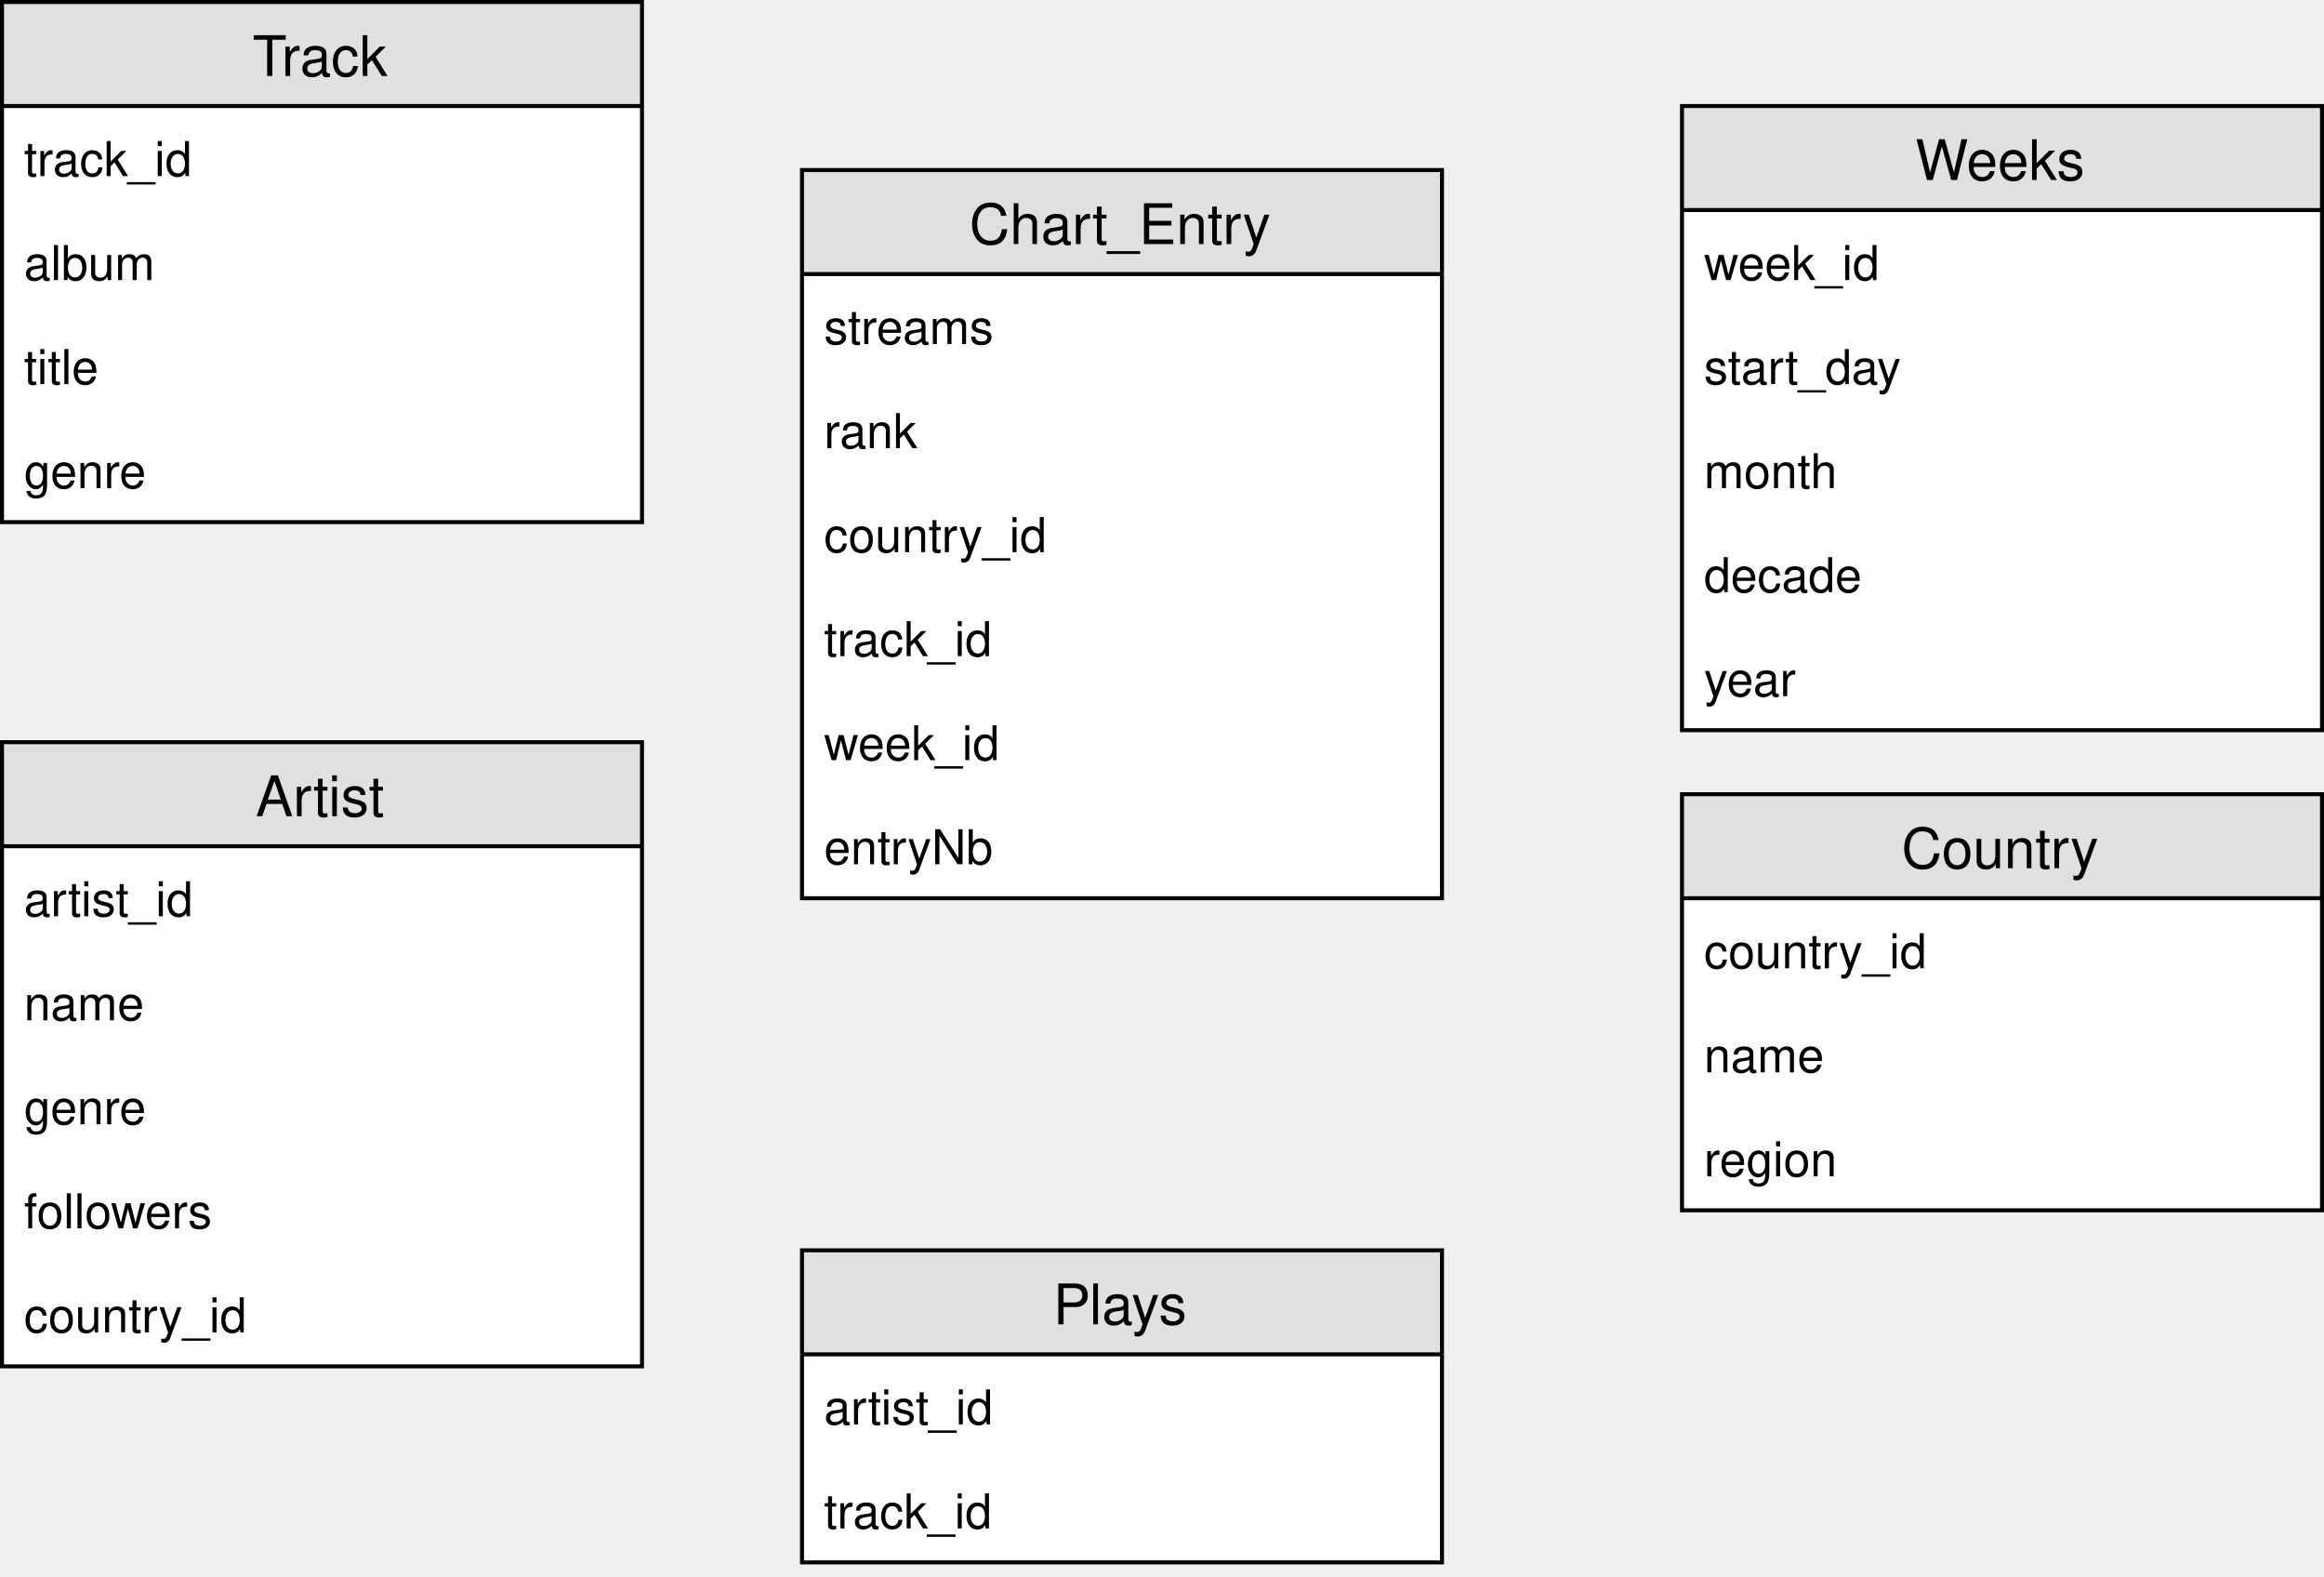
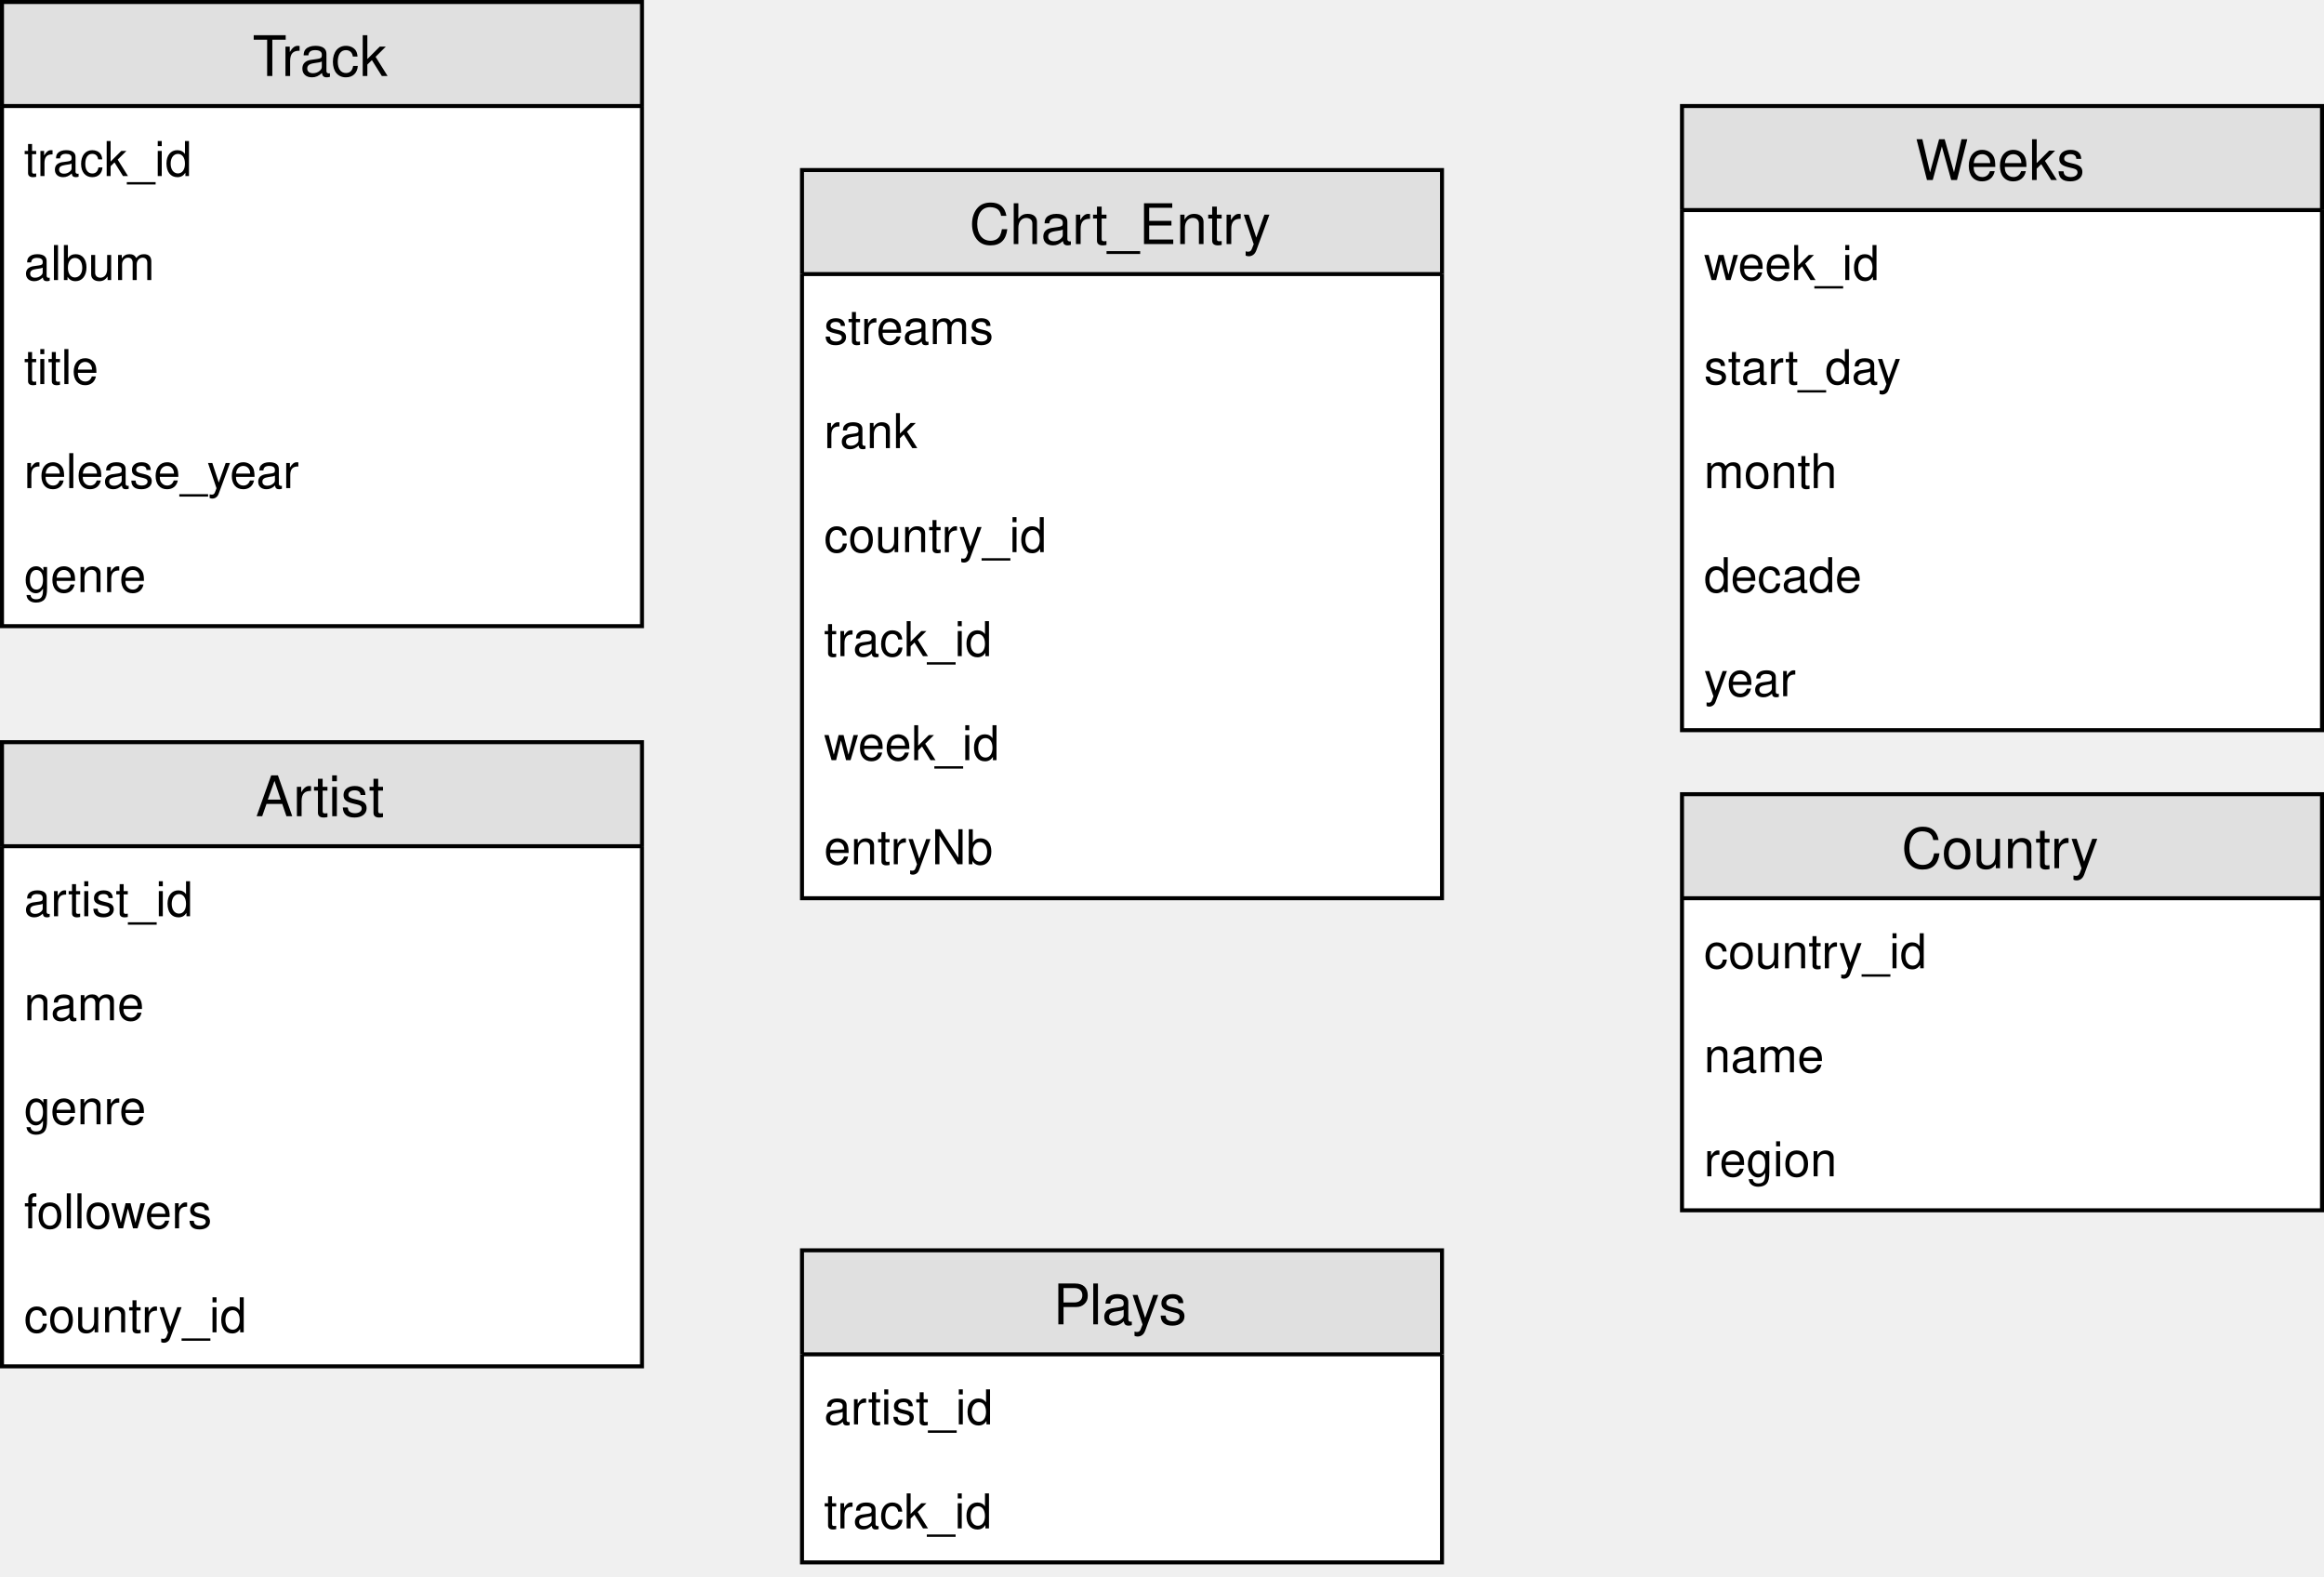
- <svg xmlns="http://www.w3.org/2000/svg" style="background-color: rgb(255, 255, 255);" version="1.1" width="581px" height="394px" viewBox="-0.5 -0.5 581 394" content="&lt;mxfile userAgent=&quot;Mozilla/5.0 (X11; Fedora; Linux x86_64; rv:63.0) Gecko/20100101 Firefox/63.0&quot; version=&quot;9.4.1&quot; editor=&quot;www.draw.io&quot; type=&quot;github&quot;&gt;&lt;diagram id=&quot;e2269ea3-040d-83cb-7f45-5c91fdbb1221&quot; name=&quot;Page-1&quot;&gt;7ZvRk5ssEMD/mrx2VDR3eWz87tqHa6fT60wfO0Q3ygQhg+SS9K8vKJpY/Ka2sZ5TzWVuwoLC8ltgWXGBwuz0TuB9+oHHQBeeE58W6L+F5638pfqvBedS4Pt3pSARJC5F7kXwTL6DETpGeiAx5I2CknMqyb4pjDhjEMmGDAvBj81iW06bte5xApbgOcLUln4lsUxL6b13d5G/B5KkVc3uclXmbHC0SwQ/MFPfwkPb4lNmZ7i6l1E0T3HMj1ci9LBAoeBclr+yUwhUd23VbeV1j/+TW7dbAJNdLvDLC14wPRjVwxQL+e2BSXE2TZTnqlvyI8koZiq13nImn02Oo9JRSmj8hM/8oOvNpeqHKrVOuSDfVXlMVZarBCpbSEPdW+q7EUpDTrko6kHg6L/Glc/6jqYuAbm69lOlpPuT6AM+NQo+4VxWreSU4n1ONkW79YUZFglhay4lz0yhSsvHZqMMR7TGlCRMySJVF4iqL0ptXF+lbQiGywsICacrkYHyDngGRYc7Jhf5xkDMAPICkz5ezNFdGll6bYr3nhkGZggk9b0vZqB+GEtot4rAsopcCsBZblmEUkcWQAXfQdVZjJcmctV/RpTvcURY8gRb3Vz/IvlsNNAirrppS4tRkZI4BqZJcokl3tTmtueEyULDYK2+qiNC502wCFSbQpV2L2n11cWFDDlTzcSkYALKJo6g7aJBz2ul53emV9FadoNVlbuF1dJiJTDbzaA6gQq84UAh1yIVqYVC3eWbKjIBXtdLht8DvLv74eDdW+yUxtFuJvdH5FzHHw5dC7sjwIzuD9Ghjo5IH+juLHKg58uPmymQ6wNWMKAjsrJgfdFT5LyJeLVNhPvzJsLpuGLWg/wWe6j28vOa2TbxrjrDfIU9hYssdJhuDtkUuPWAashdhWvvKiSRqqMmgEqnH3FGqO7390BfQJIIm4yrSdcpPleTLi20WicCxwQuRY3qPVjAkFsT17MsIAEmJmEBPaAadC/i2vHWt0ISpdvsJY3FS0Ir1NFLCvqwCDvWiguLmN2kxoAZp59kB18ZziY68/4+qkGjr/Y4m9gqaXFpwzcKj6YllLBVqwk/gpjoE6jfH1vDujV2oG5ajzZ6ITZkZNW1h1hYEps90VfzRINl0xP1nY6+TD3Yb5p17XjdtAbxr1zRUYfsPDsONGFXdNQhO88O2AhICGczrPFF1zw7FP4VYGf7ofMy+VrLpIc6urq9BGxajkzOxwkqlvVoGeca2XauUZ92jbHt9v6D8PrgNehCaYfXMqVSOrMa3zqJ7N1DDBGOlQeq7o5Ob2udZm6jit20HLI6AxYzqxFGbZC9c/hE8Xl2RsfzokbgdbSHanK+yR5azunMDw9rmPVwGaU3iuyNxHw+7gZ2f9EzVcnLK3lF3tVrj+jhBw==&lt;/diagram&gt;&lt;/mxfile&gt;" resource="https://www.draw.io/?mode=github#HAlexChanson%2FDW%2Fmaster%2Ffigures%2FER1.svg">
+ <svg xmlns="http://www.w3.org/2000/svg" style="background-color: rgb(255, 255, 255);" version="1.1" width="581px" height="394px" viewBox="-0.5 -0.5 581 394" content="&lt;mxfile userAgent=&quot;Mozilla/5.0 (X11; Fedora; Linux x86_64; rv:63.0) Gecko/20100101 Firefox/63.0&quot; version=&quot;9.4.3&quot; editor=&quot;www.draw.io&quot; type=&quot;github&quot;&gt;&lt;diagram id=&quot;e2269ea3-040d-83cb-7f45-5c91fdbb1221&quot; name=&quot;Page-1&quot;&gt;7ZtRb5s6FIB/TV6vAEPaPi6s3R66abqdtMfKgROwYnBknCbZr98BDAk106ULl6JBGqnxscE+/o7t44NZED85fpJ0F38RIfCFY4XHBfm4cBzbdZb4L5ecSsmNbZeCSLJQFzoLnthP0EJLS/cshKxRUAnBFds1hYFIUwhUQ0alFIdmsY3gzVp3NAJD8BRQbkp/sFDFpfTWuTnLPwOL4qpme3lX5qxpsI2k2Ke6voVDNsWnzE5odS+taBbTUBwuROR+QXwphCp/JUcfeN63VbeV1z38Jrdut4RUdbnALS94oXyvVfdjKtXzfarkSTdRnapuyQ4s4TTF1GojUvWkcyxMBzHj4SM9iX1eb6awH6rUKhaS/cTylGOWjQLMlkpTR1PBuzHOfcGFLOohYOV/jSuf8jvquiRkeO23Skn7legLPTYKPtJMVa0UnNNdxtZFu/MLEyojlq6EUiLRhSotH5qN0hzJinIWpSgLsC6QVV+U2tgupk0ImssLSAXHC5GG8glEAkWHWzqXuNpA9AByPJ0+nM3RXmpZfGmKt44eBnoIRPW9z2aAP7QltFuFZ1hFpiTQJDMsAtVRBVAptlB1VipKE7noPy3KdjRgafQIm7y57lnyr9YgFwnspg0vRkXMwhDSnKRQVNF1bW47wVJVaOit8Isd4Vv/eAsP2+Rj2j6n8ZsXl8oXKTaTsoIJoE0cILeLBj2nlZ7bmV5Fa9kNVlXuGlZLg5Wk6XYG1QmU5wwHitgGqQAXCrzLMxaZAK/LJcPtAd7N7XDwbg12qHGwncn9ETnbcodD18LuADCj+0N0pKMj0ge6G4Mc5PPl1/UUyPUByxvQEbkzYH3Pp8h5E/Fumwj79SbC6rhi1nZzjT1Ue/l5zWybeO86w3yHPYVNDHSUr/fJFLj1gGrIXYVt7ioUU9hRE0CVpx9ownje75+Bv4BiAdUZF5OuVXwuJl1eaLWKJA0ZnItq1XuwgCG3JqQlAgAcuw2eT0DlFAzhN3haII5jS2I7BrIIUjmJQdvD6Bp0D2KbIfIPUjHUbXZsx+LYkjsypGNrhsdpYRGzZ9sYMON0bc3VMqXJRGfet6MaNGBujrMJr5JvZzWkE9oS/dngaiIOICf60PDtvIZ1Qc3Y6rSeRvVCbFBH1Bxifkls9kTfzRP1lk1P1LU6+jL1YL9q1jVDrNMaxP/lio46yuqYobsJu6KjjrI6ZsBGQsREOsMaoS9qPr34AbA1/dB5mXyvZdIhHV3dXgI2Ladc5xMgFct6tIxzjWw7ipofUA6p6fb+hfD64DXoQmmG1xJUKZ5ZjW+dJObuIYSAhuiB4t3J8UOt08xtVLGblnNx03rSeyWrIaM2xNw5fOP0NDuj43m3xnM62kM1OV9lDy1Hq+aHhzXMeriM0hsl5kZiPtJ4Bbv/0TPF5PktyiLv4lVVcv8L&lt;/diagram&gt;&lt;/mxfile&gt;" resource="https://www.draw.io/?mode=github#HAlexChanson%2FDW%2Fmaster%2Ffigures%2FER1.svg">
  <defs>
    <clipPath id="mx-clip-204-73-152-26-0">
      <rect x="204" y="73" width="152" height="26" />
    </clipPath>
    <clipPath id="mx-clip-204-99-152-26-0">
      <rect x="204" y="99" width="152" height="26" />
    </clipPath>
    <clipPath id="mx-clip-204-125-152-26-0">
      <rect x="204" y="125" width="152" height="26" />
    </clipPath>
    <clipPath id="mx-clip-204-151-152-26-0">
      <rect x="204" y="151" width="152" height="26" />
    </clipPath>
    <clipPath id="mx-clip-204-177-152-26-0">
      <rect x="204" y="177" width="152" height="26" />
    </clipPath>
    <clipPath id="mx-clip-204-203-152-26-0">
      <rect x="204" y="203" width="152" height="26" />
    </clipPath>
    <clipPath id="mx-clip-4-31-152-26-0">
      <rect x="4" y="31" width="152" height="26" />
    </clipPath>
    <clipPath id="mx-clip-4-57-152-26-0">
      <rect x="4" y="57" width="152" height="26" />
    </clipPath>
    <clipPath id="mx-clip-4-83-152-26-0">
      <rect x="4" y="83" width="152" height="26" />
    </clipPath>
    <clipPath id="mx-clip-4-109-152-26-0">
      <rect x="4" y="109" width="152" height="26" />
+     </clipPath>
+     <clipPath id="mx-clip-4-135-152-26-0">
+       <rect x="4" y="135" width="152" height="26" />
    </clipPath>
    <clipPath id="mx-clip-4-216-152-26-0">
      <rect x="4" y="216" width="152" height="26" />
    </clipPath>
    <clipPath id="mx-clip-4-242-152-26-0">
      <rect x="4" y="242" width="152" height="26" />
    </clipPath>
    <clipPath id="mx-clip-4-268-152-26-0">
      <rect x="4" y="268" width="152" height="26" />
    </clipPath>
    <clipPath id="mx-clip-4-294-152-26-0">
      <rect x="4" y="294" width="152" height="26" />
    </clipPath>
    <clipPath id="mx-clip-4-320-152-26-0">
      <rect x="4" y="320" width="152" height="26" />
    </clipPath>
    <clipPath id="mx-clip-424-229-152-26-0">
      <rect x="424" y="229" width="152" height="26" />
    </clipPath>
    <clipPath id="mx-clip-424-255-152-26-0">
      <rect x="424" y="255" width="152" height="26" />
    </clipPath>
    <clipPath id="mx-clip-424-281-152-26-0">
      <rect x="424" y="281" width="152" height="26" />
    </clipPath>
    <clipPath id="mx-clip-424-57-152-26-0">
      <rect x="424" y="57" width="152" height="26" />
    </clipPath>
    <clipPath id="mx-clip-424-83-152-26-0">
      <rect x="424" y="83" width="152" height="26" />
    </clipPath>
    <clipPath id="mx-clip-424-109-152-26-0">
      <rect x="424" y="109" width="152" height="26" />
    </clipPath>
    <clipPath id="mx-clip-424-135-152-26-0">
      <rect x="424" y="135" width="152" height="26" />
    </clipPath>
    <clipPath id="mx-clip-424-161-152-26-0">
      <rect x="424" y="161" width="152" height="26" />
    </clipPath>
    <clipPath id="mx-clip-204-343-152-26-0">
      <rect x="204" y="343" width="152" height="26" />
    </clipPath>
    <clipPath id="mx-clip-204-369-152-26-0">
      <rect x="204" y="369" width="152" height="26" />
    </clipPath>
  </defs>
  <path d="M 200 68 L 200 42 L 360 42 L 360 68" fill="#e0e0e0" stroke="#000000" stroke-miterlimit="10" pointer-events="none" />
  <path d="M 200 68 L 200 224 L 360 224 L 360 68" fill="#ffffff" stroke="#000000" stroke-miterlimit="10" pointer-events="none" />
  <path d="M 200 68 L 360 68" fill="none" stroke="#000000" stroke-miterlimit="10" pointer-events="none" />
  <g fill="#000000" font-family="Helvetica" text-anchor="middle" font-size="14px">
    <text x="279.5" y="60.5">Chart_Entry</text>
  </g>
  <g fill="#000000" font-family="Helvetica" clip-path="url(#mx-clip-204-73-152-26-0)" font-size="12px">
    <text x="205.5" y="85.5">streams</text>
  </g>
  <g fill="#000000" font-family="Helvetica" clip-path="url(#mx-clip-204-99-152-26-0)" font-size="12px">
    <text x="205.5" y="111.5">rank</text>
  </g>
  <g fill="#000000" font-family="Helvetica" text-decoration="underline" clip-path="url(#mx-clip-204-125-152-26-0)" font-size="12px">
    <text x="205.5" y="137.5">country_id</text>
  </g>
  <g fill="#000000" font-family="Helvetica" text-decoration="underline" clip-path="url(#mx-clip-204-151-152-26-0)" font-size="12px">
    <text x="205.5" y="163.5">track_id</text>
  </g>
  <g fill="#000000" font-family="Helvetica" text-decoration="underline" clip-path="url(#mx-clip-204-177-152-26-0)" font-size="12px">
    <text x="205.5" y="189.5">week_id</text>
  </g>
  <g fill="#000000" font-family="Helvetica" clip-path="url(#mx-clip-204-203-152-26-0)" font-size="12px">
    <text x="205.5" y="215.5">entryNb</text>
  </g>
  <path d="M 0 26 L 0 0 L 160 0 L 160 26" fill="#e0e0e0" stroke="#000000" stroke-miterlimit="10" pointer-events="none" />
-   <path d="M 0 26 L 0 130 L 160 130 L 160 26" fill="#ffffff" stroke="#000000" stroke-miterlimit="10" pointer-events="none" />
+   <path d="M 0 26 L 0 156 L 160 156 L 160 26" fill="#ffffff" stroke="#000000" stroke-miterlimit="10" pointer-events="none" />
  <path d="M 0 26 L 160 26" fill="none" stroke="#000000" stroke-miterlimit="10" pointer-events="none" />
  <g fill="#000000" font-family="Helvetica" text-anchor="middle" font-size="14px">
    <text x="79.5" y="18.5">Track</text>
  </g>
  <g fill="#000000" font-family="Helvetica" text-decoration="underline" clip-path="url(#mx-clip-4-31-152-26-0)" font-size="12px">
    <text x="5.5" y="43.5">track_id</text>
  </g>
  <g fill="#000000" font-family="Helvetica" clip-path="url(#mx-clip-4-57-152-26-0)" font-size="12px">
    <text x="5.5" y="69.5">album</text>
  </g>
  <g fill="#000000" font-family="Helvetica" clip-path="url(#mx-clip-4-83-152-26-0)" font-size="12px">
    <text x="5.5" y="95.5">title</text>
  </g>
  <g fill="#000000" font-family="Helvetica" clip-path="url(#mx-clip-4-109-152-26-0)" font-size="12px">
-     <text x="5.5" y="121.5">genre</text>
+     <text x="5.5" y="121.5">release_year</text>
+   </g>
+   <g fill="#000000" font-family="Helvetica" clip-path="url(#mx-clip-4-135-152-26-0)" font-size="12px">
+     <text x="5.5" y="147.5">genre</text>
  </g>
  <path d="M 0 211 L 0 185 L 160 185 L 160 211" fill="#e0e0e0" stroke="#000000" stroke-miterlimit="10" pointer-events="none" />
  <path d="M 0 211 L 0 341 L 160 341 L 160 211" fill="#ffffff" stroke="#000000" stroke-miterlimit="10" pointer-events="none" />
  <path d="M 0 211 L 160 211" fill="none" stroke="#000000" stroke-miterlimit="10" pointer-events="none" />
  <g fill="#000000" font-family="Helvetica" text-anchor="middle" font-size="14px">
    <text x="79.5" y="203.5">Artist</text>
  </g>
  <g fill="#000000" font-family="Helvetica" text-decoration="underline" clip-path="url(#mx-clip-4-216-152-26-0)" font-size="12px">
    <text x="5.5" y="228.5">artist_id</text>
  </g>
  <g fill="#000000" font-family="Helvetica" clip-path="url(#mx-clip-4-242-152-26-0)" font-size="12px">
    <text x="5.5" y="254.5">name</text>
  </g>
  <g fill="#000000" font-family="Helvetica" clip-path="url(#mx-clip-4-268-152-26-0)" font-size="12px">
    <text x="5.5" y="280.5">genre</text>
  </g>
  <g fill="#000000" font-family="Helvetica" clip-path="url(#mx-clip-4-294-152-26-0)" font-size="12px">
    <text x="5.5" y="306.5">followers</text>
  </g>
  <g fill="#000000" font-family="Helvetica" clip-path="url(#mx-clip-4-320-152-26-0)" font-size="12px">
    <text x="5.5" y="332.5">country_id</text>
  </g>
  <path d="M 420 224 L 420 198 L 580 198 L 580 224" fill="#e0e0e0" stroke="#000000" stroke-miterlimit="10" pointer-events="none" />
  <path d="M 420 224 L 420 302 L 580 302 L 580 224" fill="#ffffff" stroke="#000000" stroke-miterlimit="10" pointer-events="none" />
  <path d="M 420 224 L 580 224" fill="none" stroke="#000000" stroke-miterlimit="10" pointer-events="none" />
  <g fill="#000000" font-family="Helvetica" text-anchor="middle" font-size="14px">
    <text x="499.5" y="216.5">Country</text>
  </g>
  <g fill="#000000" font-family="Helvetica" text-decoration="underline" clip-path="url(#mx-clip-424-229-152-26-0)" font-size="12px">
    <text x="425.5" y="241.5">country_id</text>
  </g>
  <g fill="#000000" font-family="Helvetica" clip-path="url(#mx-clip-424-255-152-26-0)" font-size="12px">
    <text x="425.5" y="267.5">name</text>
  </g>
  <g fill="#000000" font-family="Helvetica" clip-path="url(#mx-clip-424-281-152-26-0)" font-size="12px">
    <text x="425.5" y="293.5">region</text>
  </g>
  <path d="M 420 52 L 420 26 L 580 26 L 580 52" fill="#e0e0e0" stroke="#000000" stroke-miterlimit="10" pointer-events="none" />
  <path d="M 420 52 L 420 182 L 580 182 L 580 52" fill="#ffffff" stroke="#000000" stroke-miterlimit="10" pointer-events="none" />
  <path d="M 420 52 L 580 52" fill="none" stroke="#000000" stroke-miterlimit="10" pointer-events="none" />
  <g fill="#000000" font-family="Helvetica" text-anchor="middle" font-size="14px">
    <text x="499.5" y="44.5">Weeks</text>
  </g>
  <g fill="#000000" font-family="Helvetica" text-decoration="underline" clip-path="url(#mx-clip-424-57-152-26-0)" font-size="12px">
    <text x="425.5" y="69.5">week_id</text>
  </g>
  <g fill="#000000" font-family="Helvetica" clip-path="url(#mx-clip-424-83-152-26-0)" font-size="12px">
    <text x="425.5" y="95.5">start_day</text>
  </g>
  <g fill="#000000" font-family="Helvetica" clip-path="url(#mx-clip-424-109-152-26-0)" font-size="12px">
    <text x="425.5" y="121.5">month</text>
  </g>
  <g fill="#000000" font-family="Helvetica" clip-path="url(#mx-clip-424-135-152-26-0)" font-size="12px">
    <text x="425.5" y="147.5">decade</text>
  </g>
  <g fill="#000000" font-family="Helvetica" clip-path="url(#mx-clip-424-161-152-26-0)" font-size="12px">
    <text x="425.5" y="173.5">year</text>
  </g>
  <path d="M 200 338 L 200 312 L 360 312 L 360 338" fill="#e0e0e0" stroke="#000000" stroke-miterlimit="10" pointer-events="none" />
  <path d="M 200 338 L 200 390 L 360 390 L 360 338" fill="#ffffff" stroke="#000000" stroke-miterlimit="10" pointer-events="none" />
  <path d="M 200 338 L 360 338" fill="none" stroke="#000000" stroke-miterlimit="10" pointer-events="none" />
  <g fill="#000000" font-family="Helvetica" text-anchor="middle" font-size="14px">
    <text x="279.5" y="330.5">Plays</text>
  </g>
  <g fill="#000000" font-family="Helvetica" text-decoration="underline" clip-path="url(#mx-clip-204-343-152-26-0)" font-size="12px">
    <text x="205.5" y="355.5">artist_id</text>
  </g>
  <g fill="#000000" font-family="Helvetica" text-decoration="underline" clip-path="url(#mx-clip-204-369-152-26-0)" font-size="12px">
    <text x="205.5" y="381.5">track_id</text>
  </g>
</svg>
